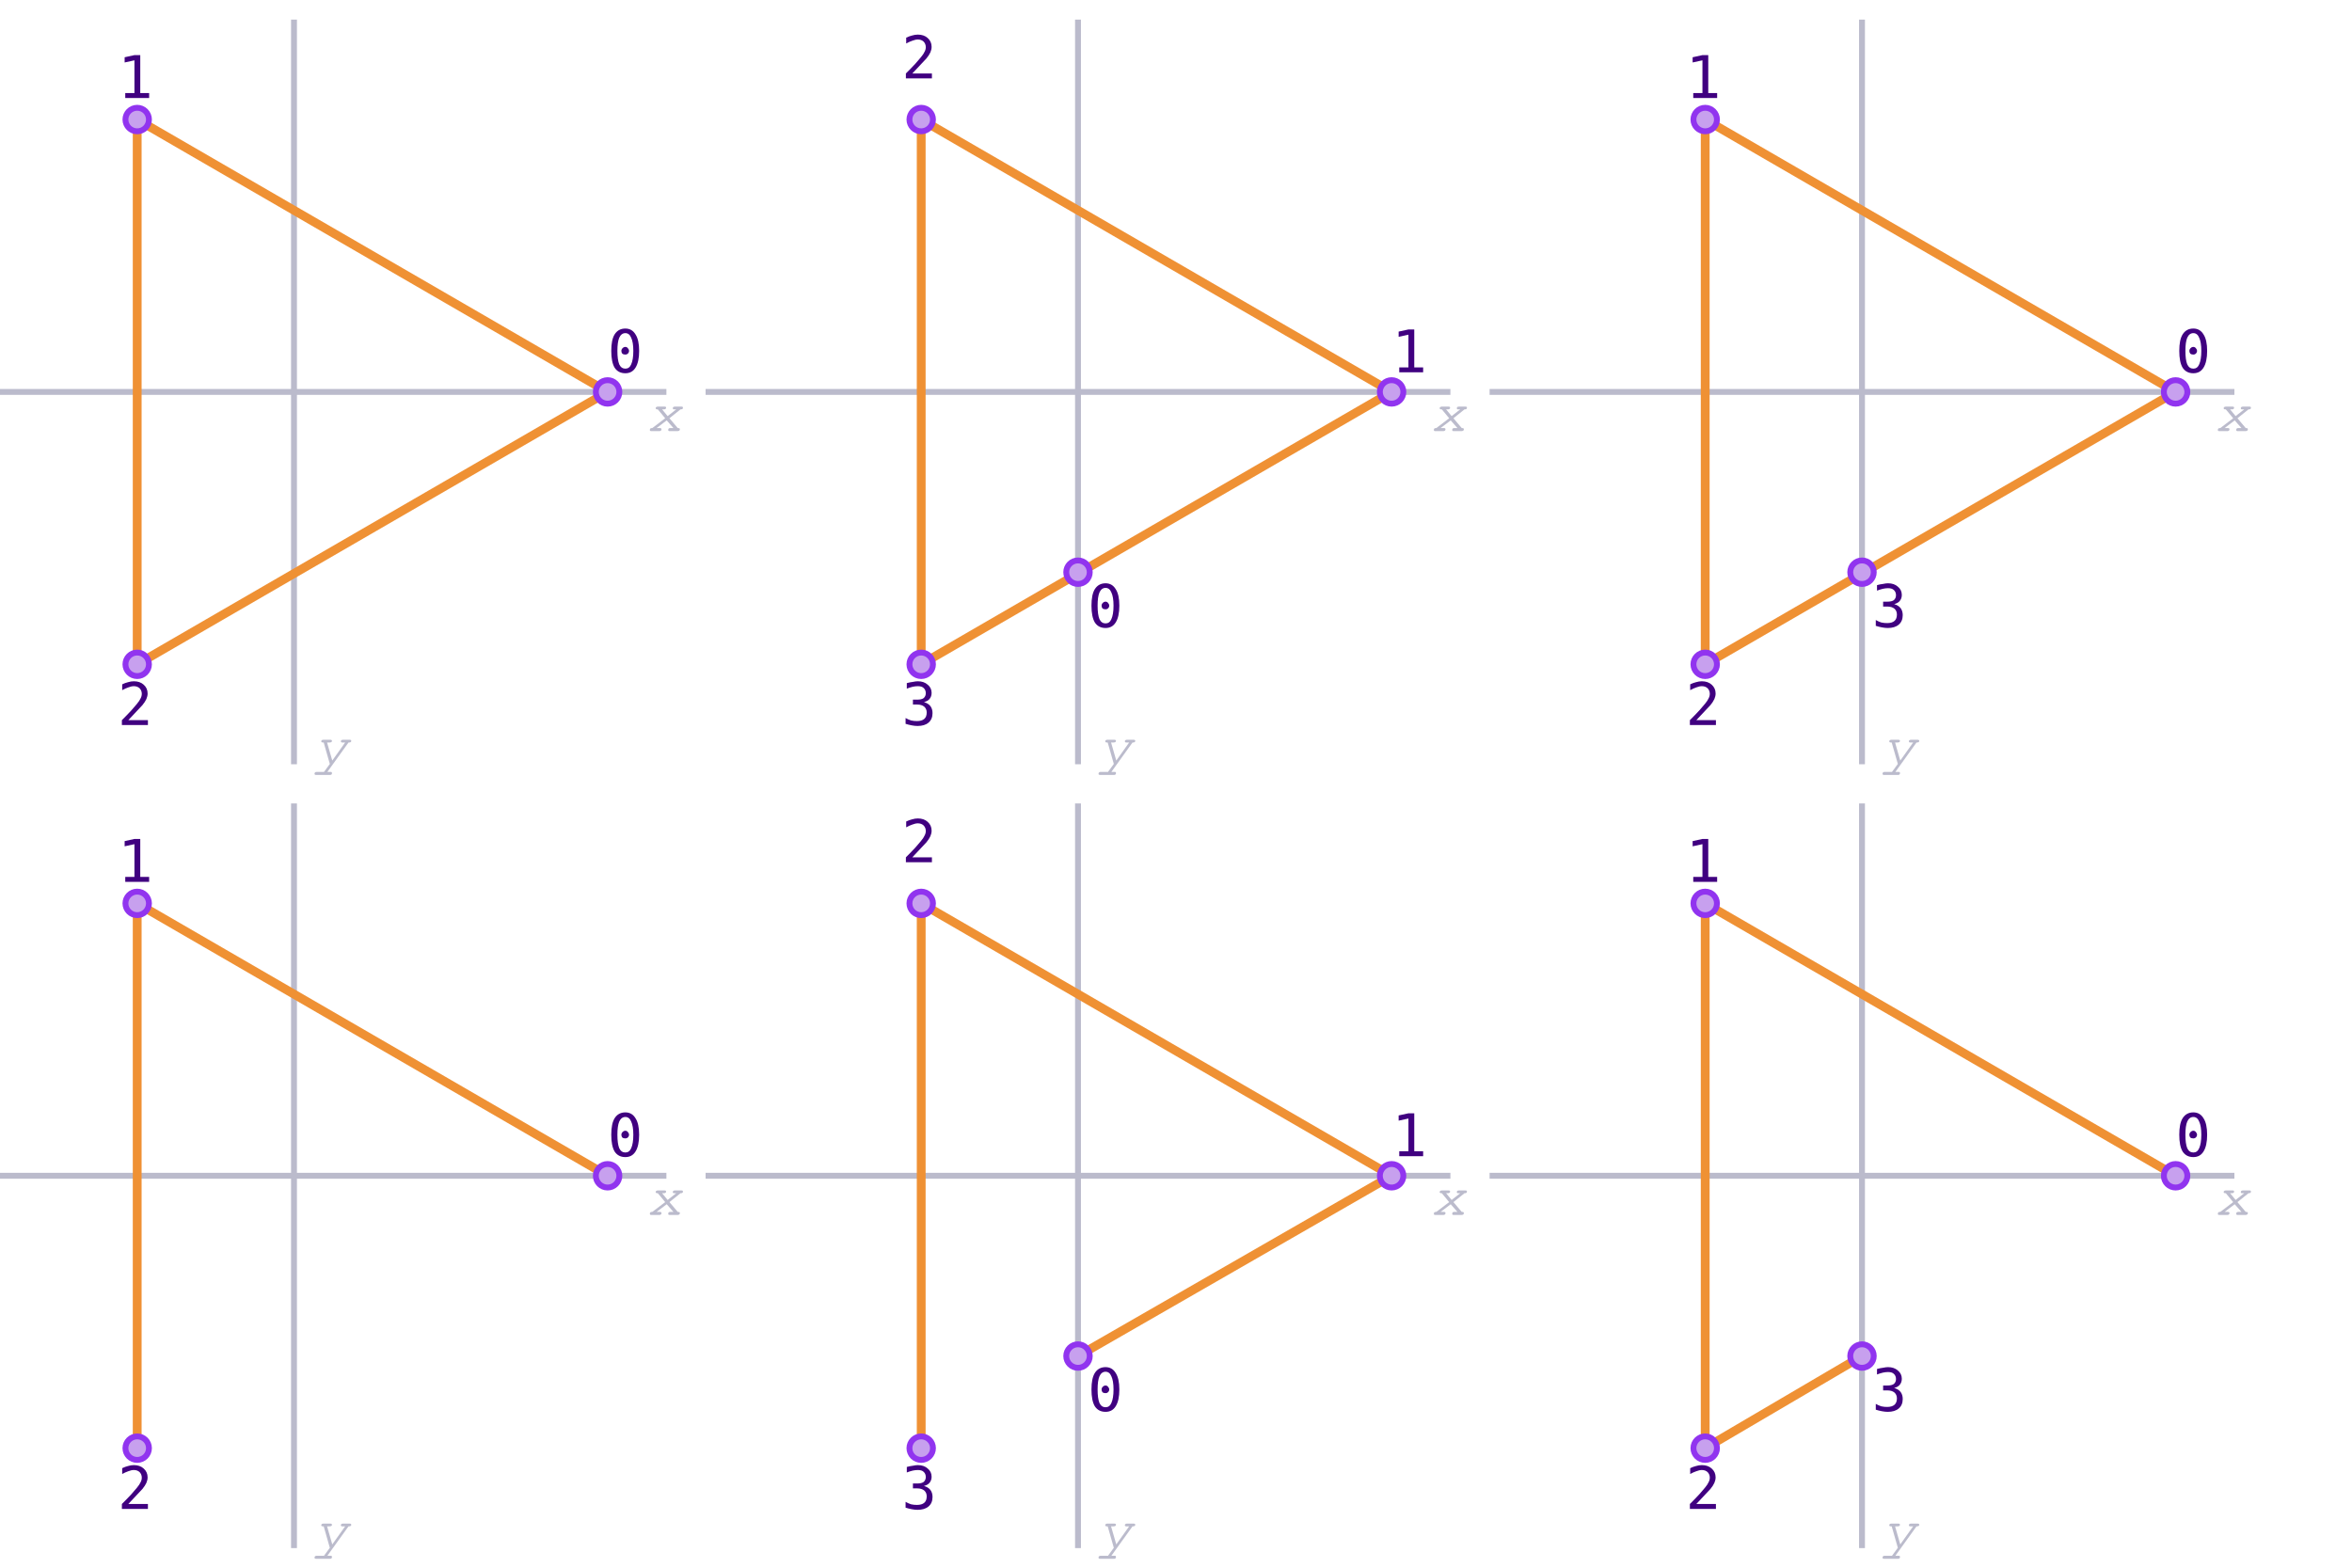
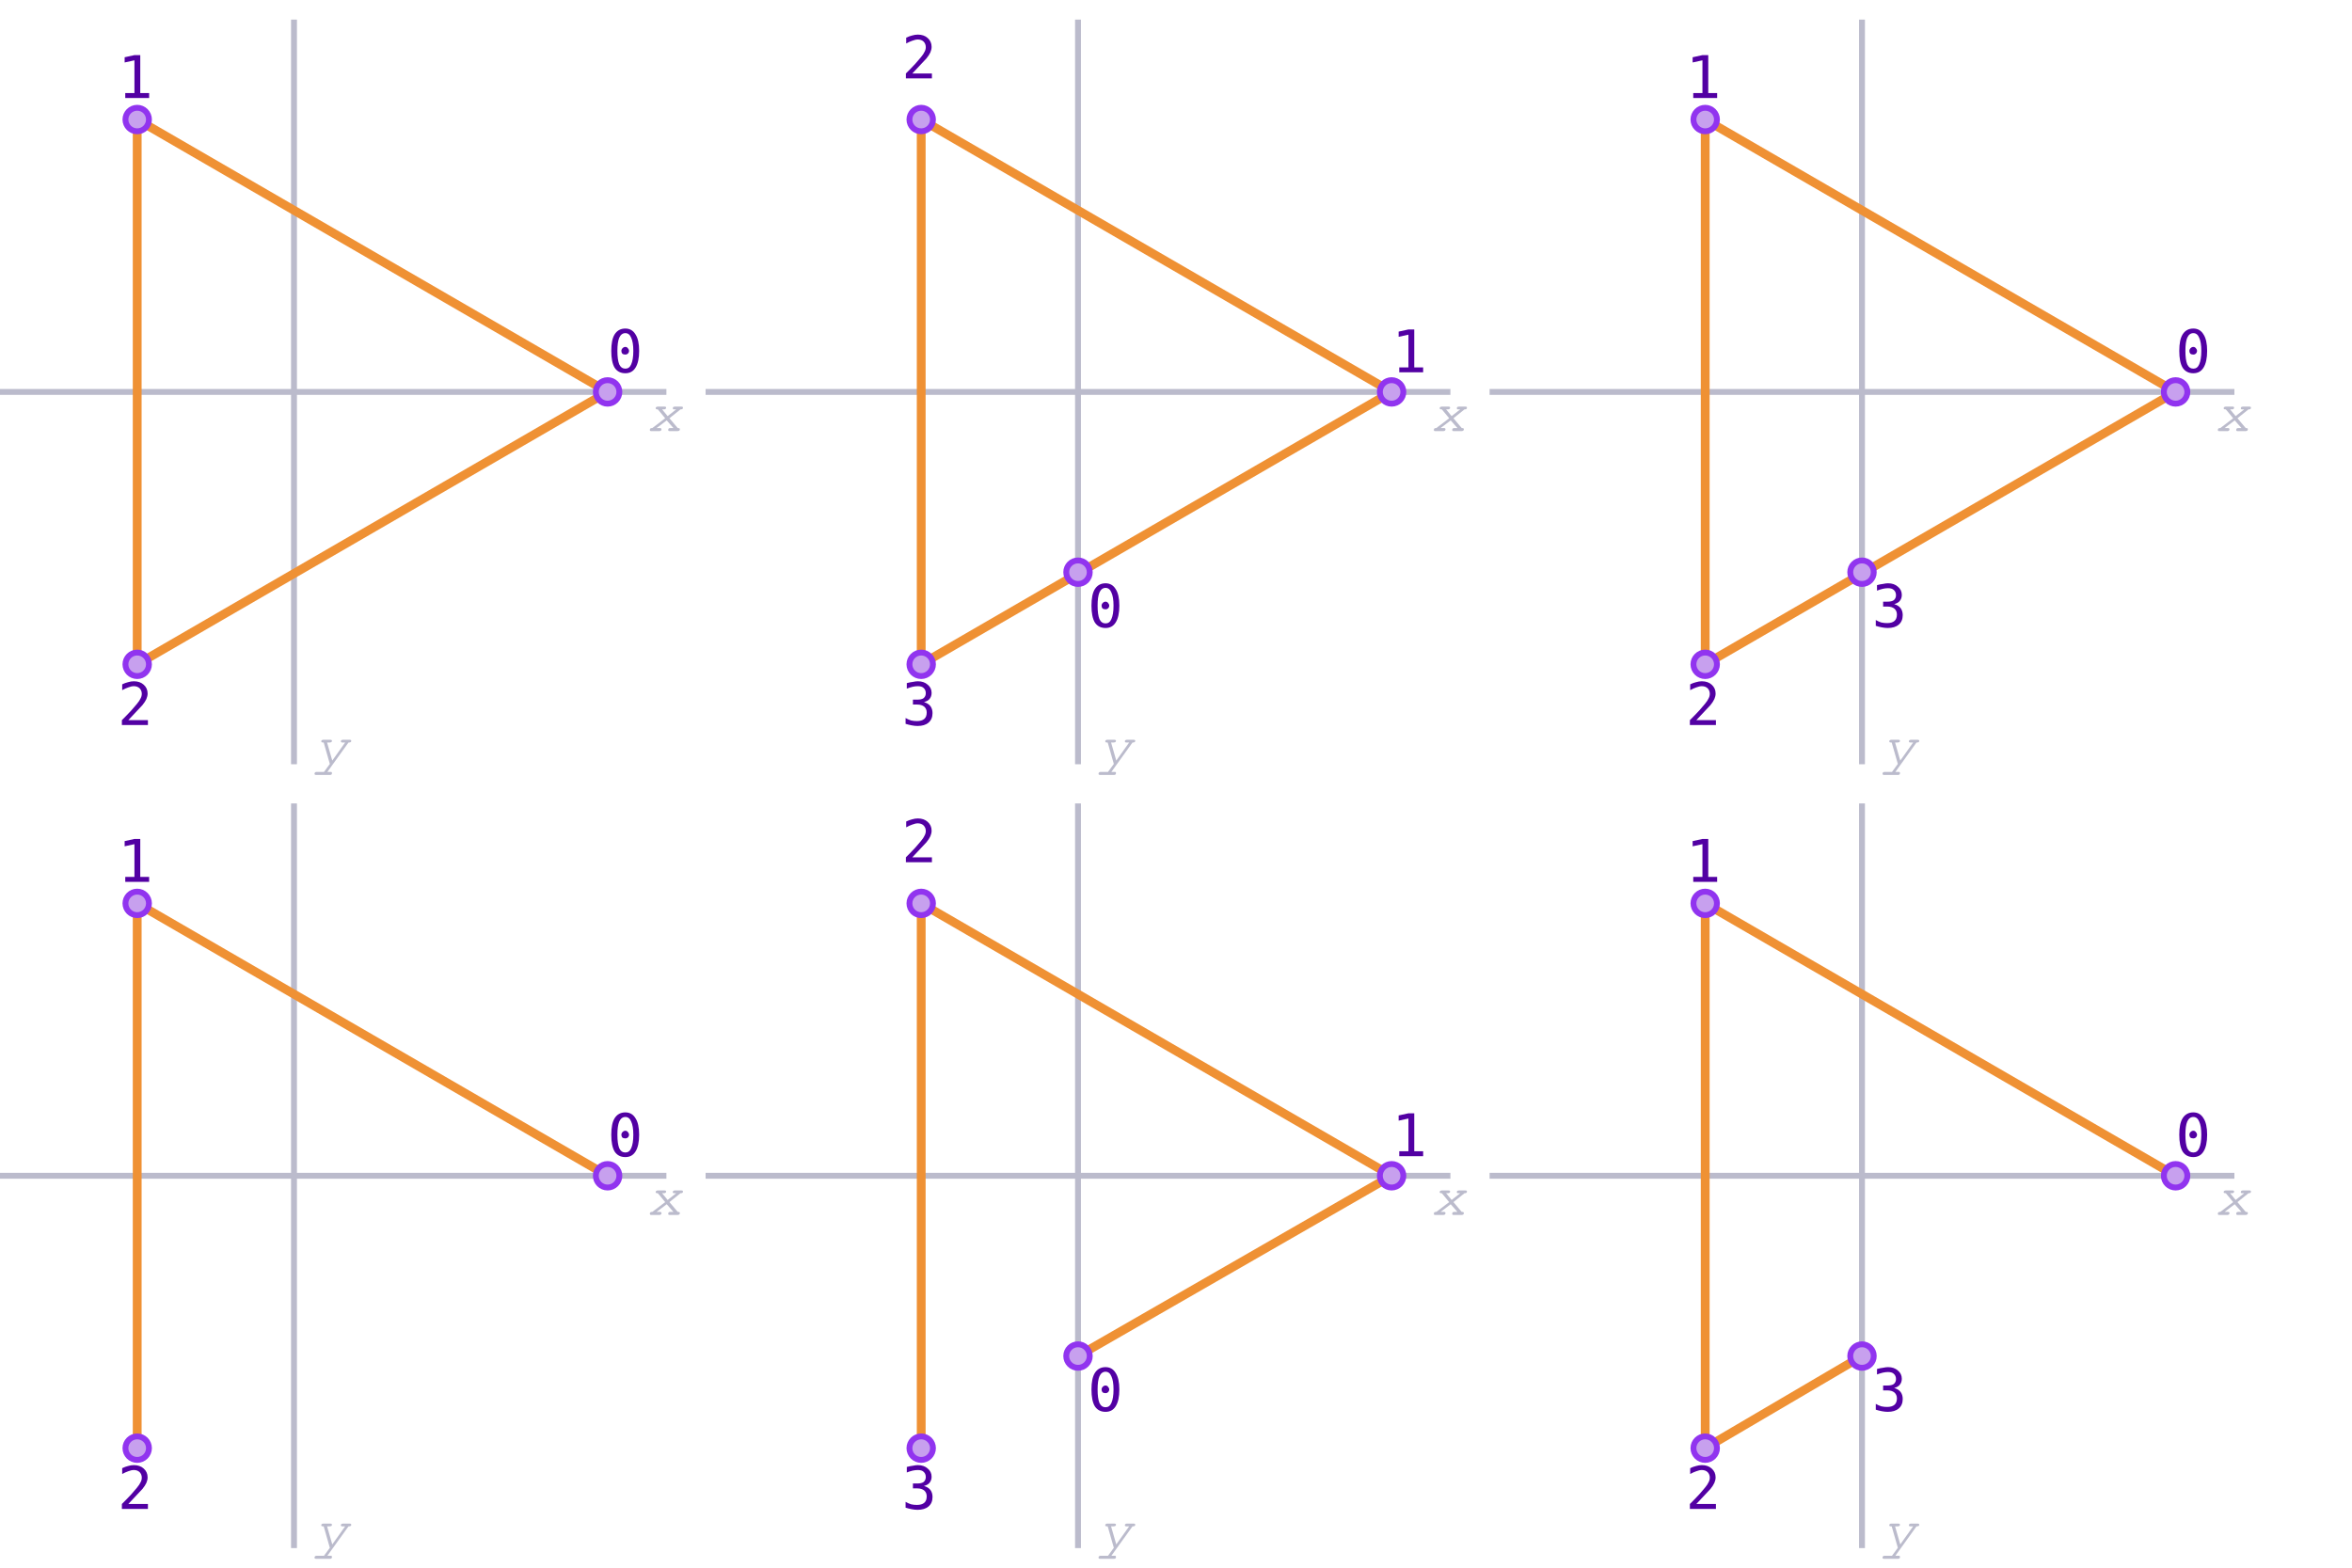
<svg xmlns="http://www.w3.org/2000/svg" xmlns:xlink="http://www.w3.org/1999/xlink" viewBox="-15 -20 120 80">
  <style>
		[d] {
			fill: none;
			stroke: #ef9134;
			stroke-width: .45px
		}
		#c {
			fill: #bbc;
			font: italic 3px courier, monospace
		}
		#c [d], [r] {
			stroke: #bbc;
			stroke-width: .3px
		}
		svg {
- 			fill: #400080;
+ 			fill: #5200a3;
			font: 3px consolas, monospace
		}
		[r] {
			fill: #c7a0ee;
			stroke: #9134ef
		}
	</style>
  <g id="l">
    <g id="c">
      <path d="M-19 0h38" />
      <text x="18" y="2">x</text>
      <path d="M0-19v38" />
      <text x="1" y="19">y</text>
    </g>
    <use xlink:href="#c" x="40" />
    <use xlink:href="#c" x="80" />
  </g>
  <use xlink:href="#l" y="40" />
  <path d="M16 0-8 13.9       M56 0L32 13.9       M96 0L72 13.9       M56 40L40 49.2       M72 53.9L80 49.2" />
  <g id="m">
    <g id="g">
      <path d="M16 0-8-13.9v27.7" />
      <circle r=".6" cx="16" />
      <circle r=".6" cx="-8" cy="-13.9" />
      <circle r=".6" cx="-8" cy="13.9" />
    </g>
    <g id="h">
      <use xlink:href="#g" x="40" />
      <circle r=".6" cx="40" cy="9.2" />
    </g>
    <use xlink:href="#h" x="40" />
  </g>
  <use xlink:href="#m" y="40" />
  <g id="v">
    <g id="u">
      <text id="x" x="16" y="-1">0</text>
      <text id="y" x="-9" y="-15">1</text>
      <text id="z" x="-9" y="17">2</text>
    </g>
    <use xlink:href="#x" x="24.5" y="13" />
    <use xlink:href="#y" x="65" y="14" />
    <use xlink:href="#z" x="40" y="-33" />
    <use xlink:href="#u" x="80" />
    <text id="w" x="31" y="17">3</text>
    <use xlink:href="#w" x="49.5" y="-5" />
  </g>
  <use xlink:href="#v" y="40" />
</svg>
